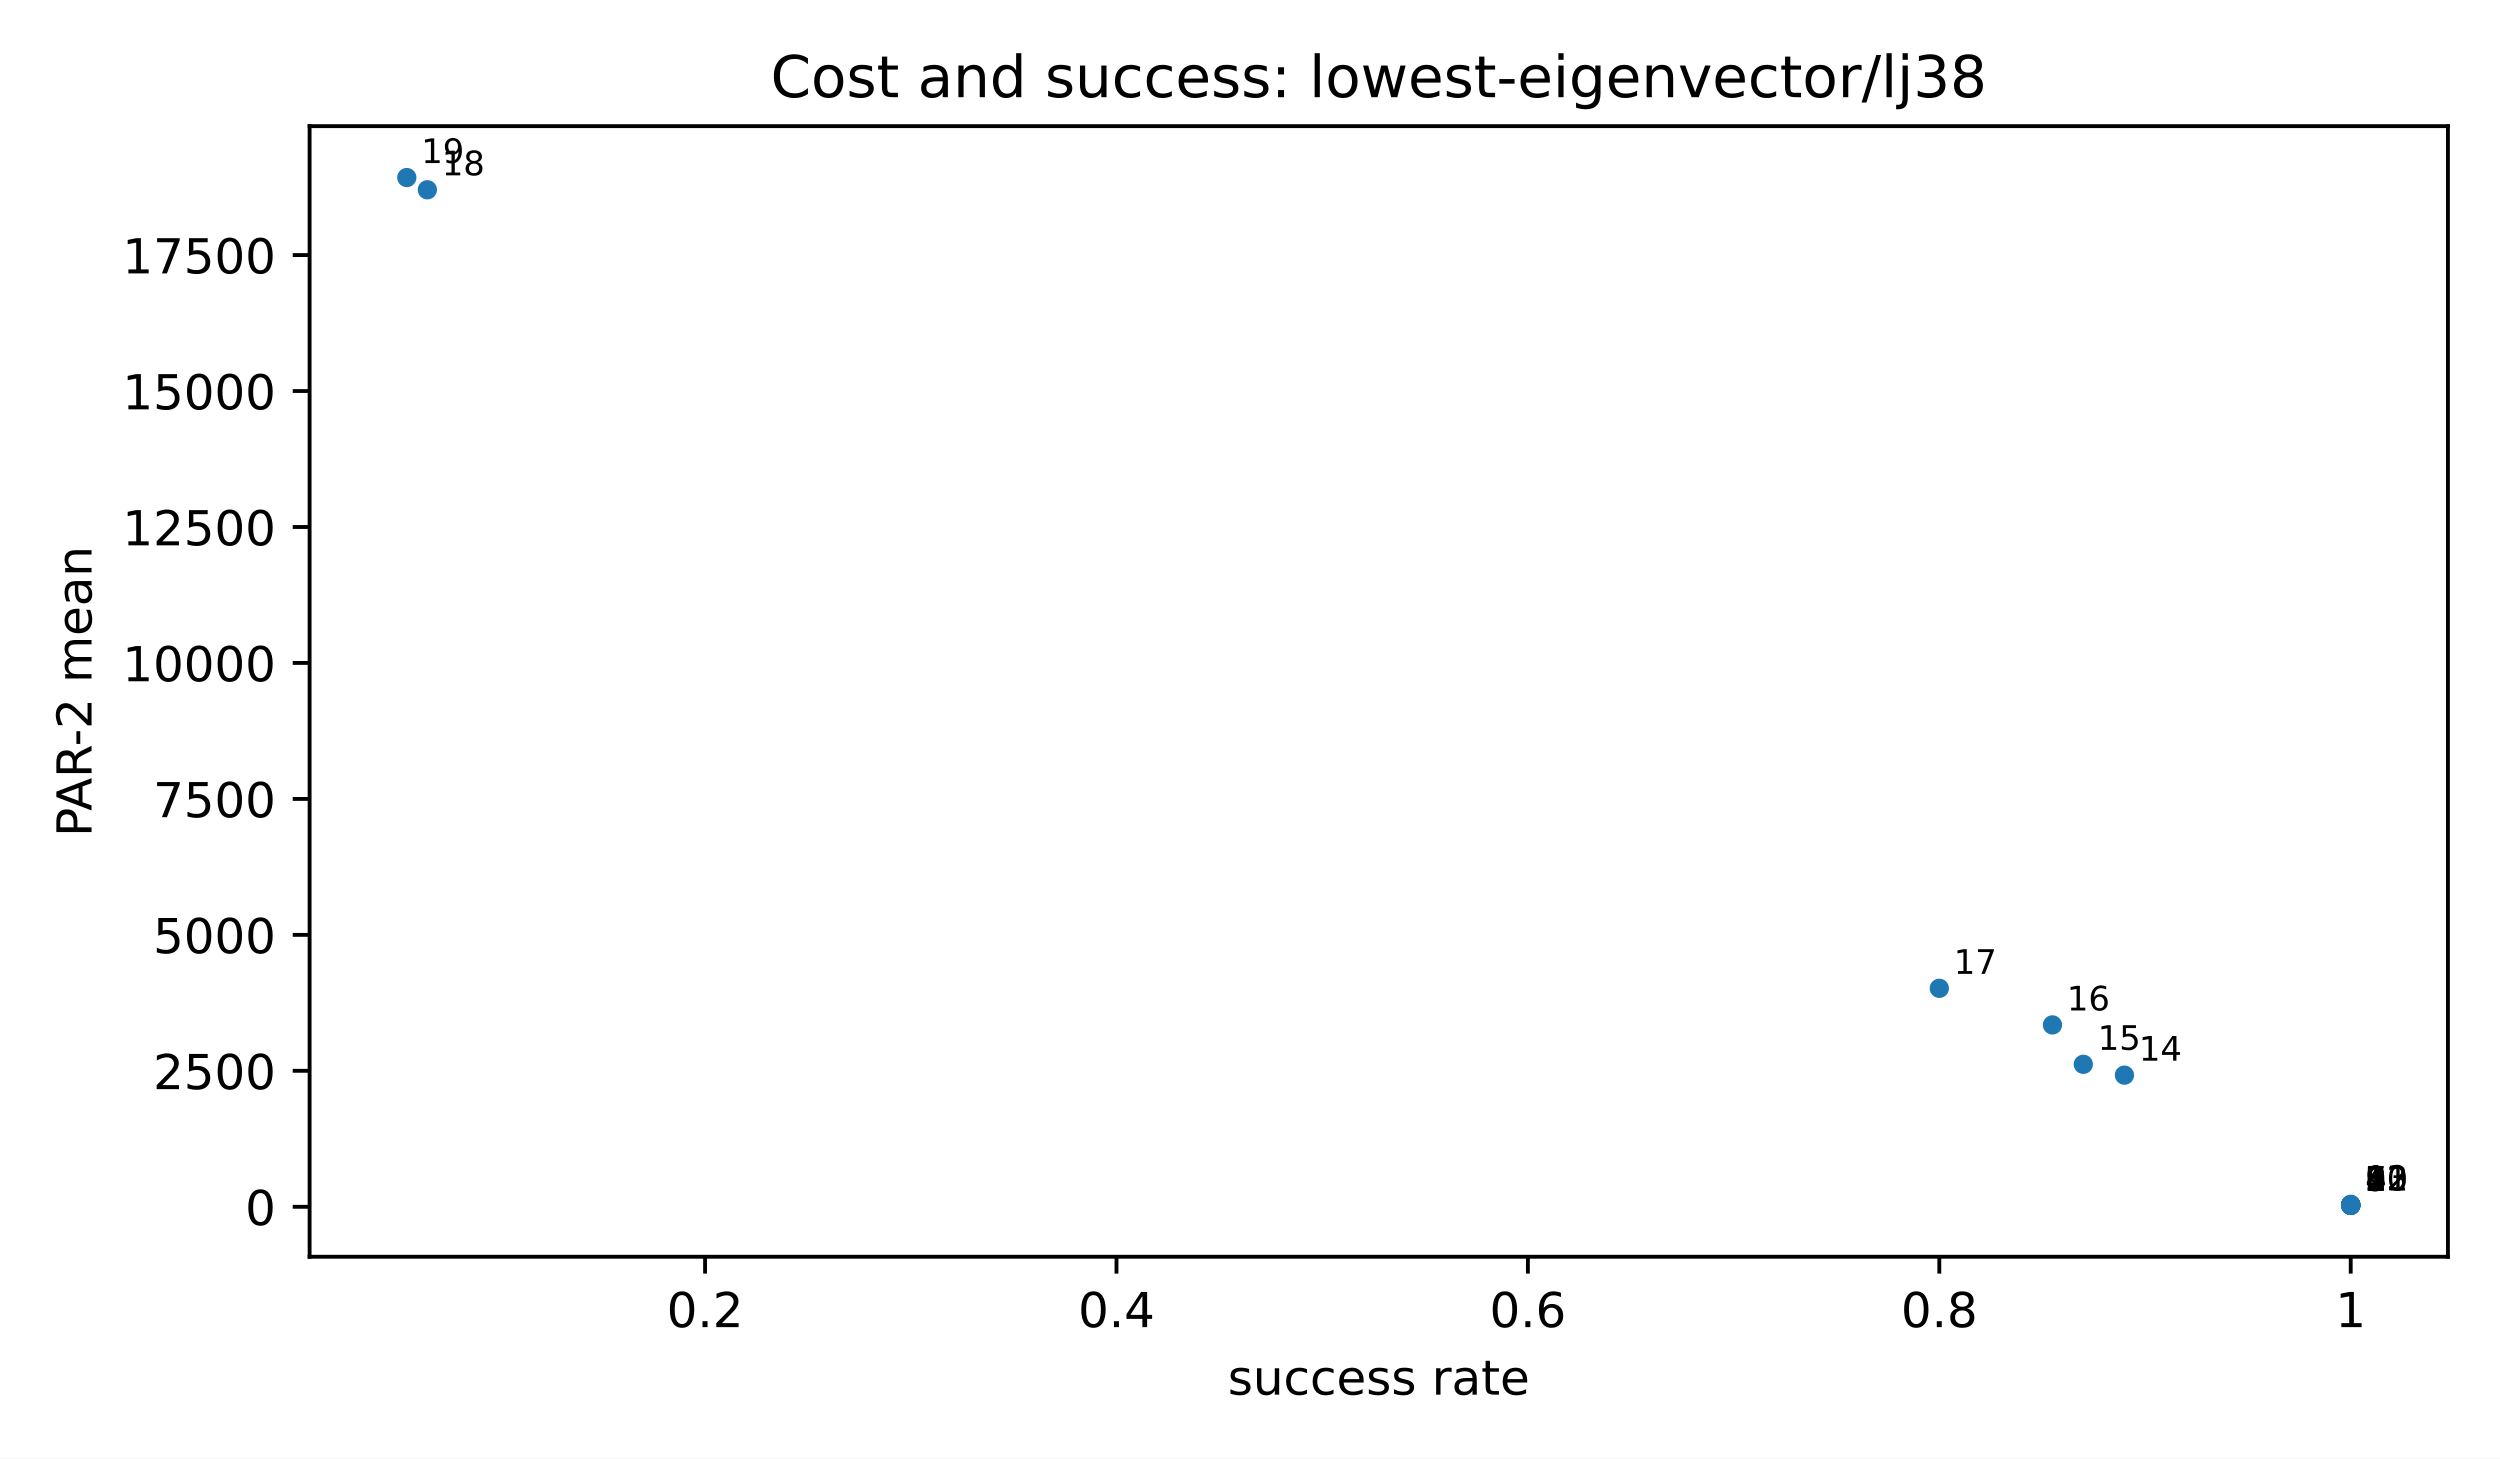
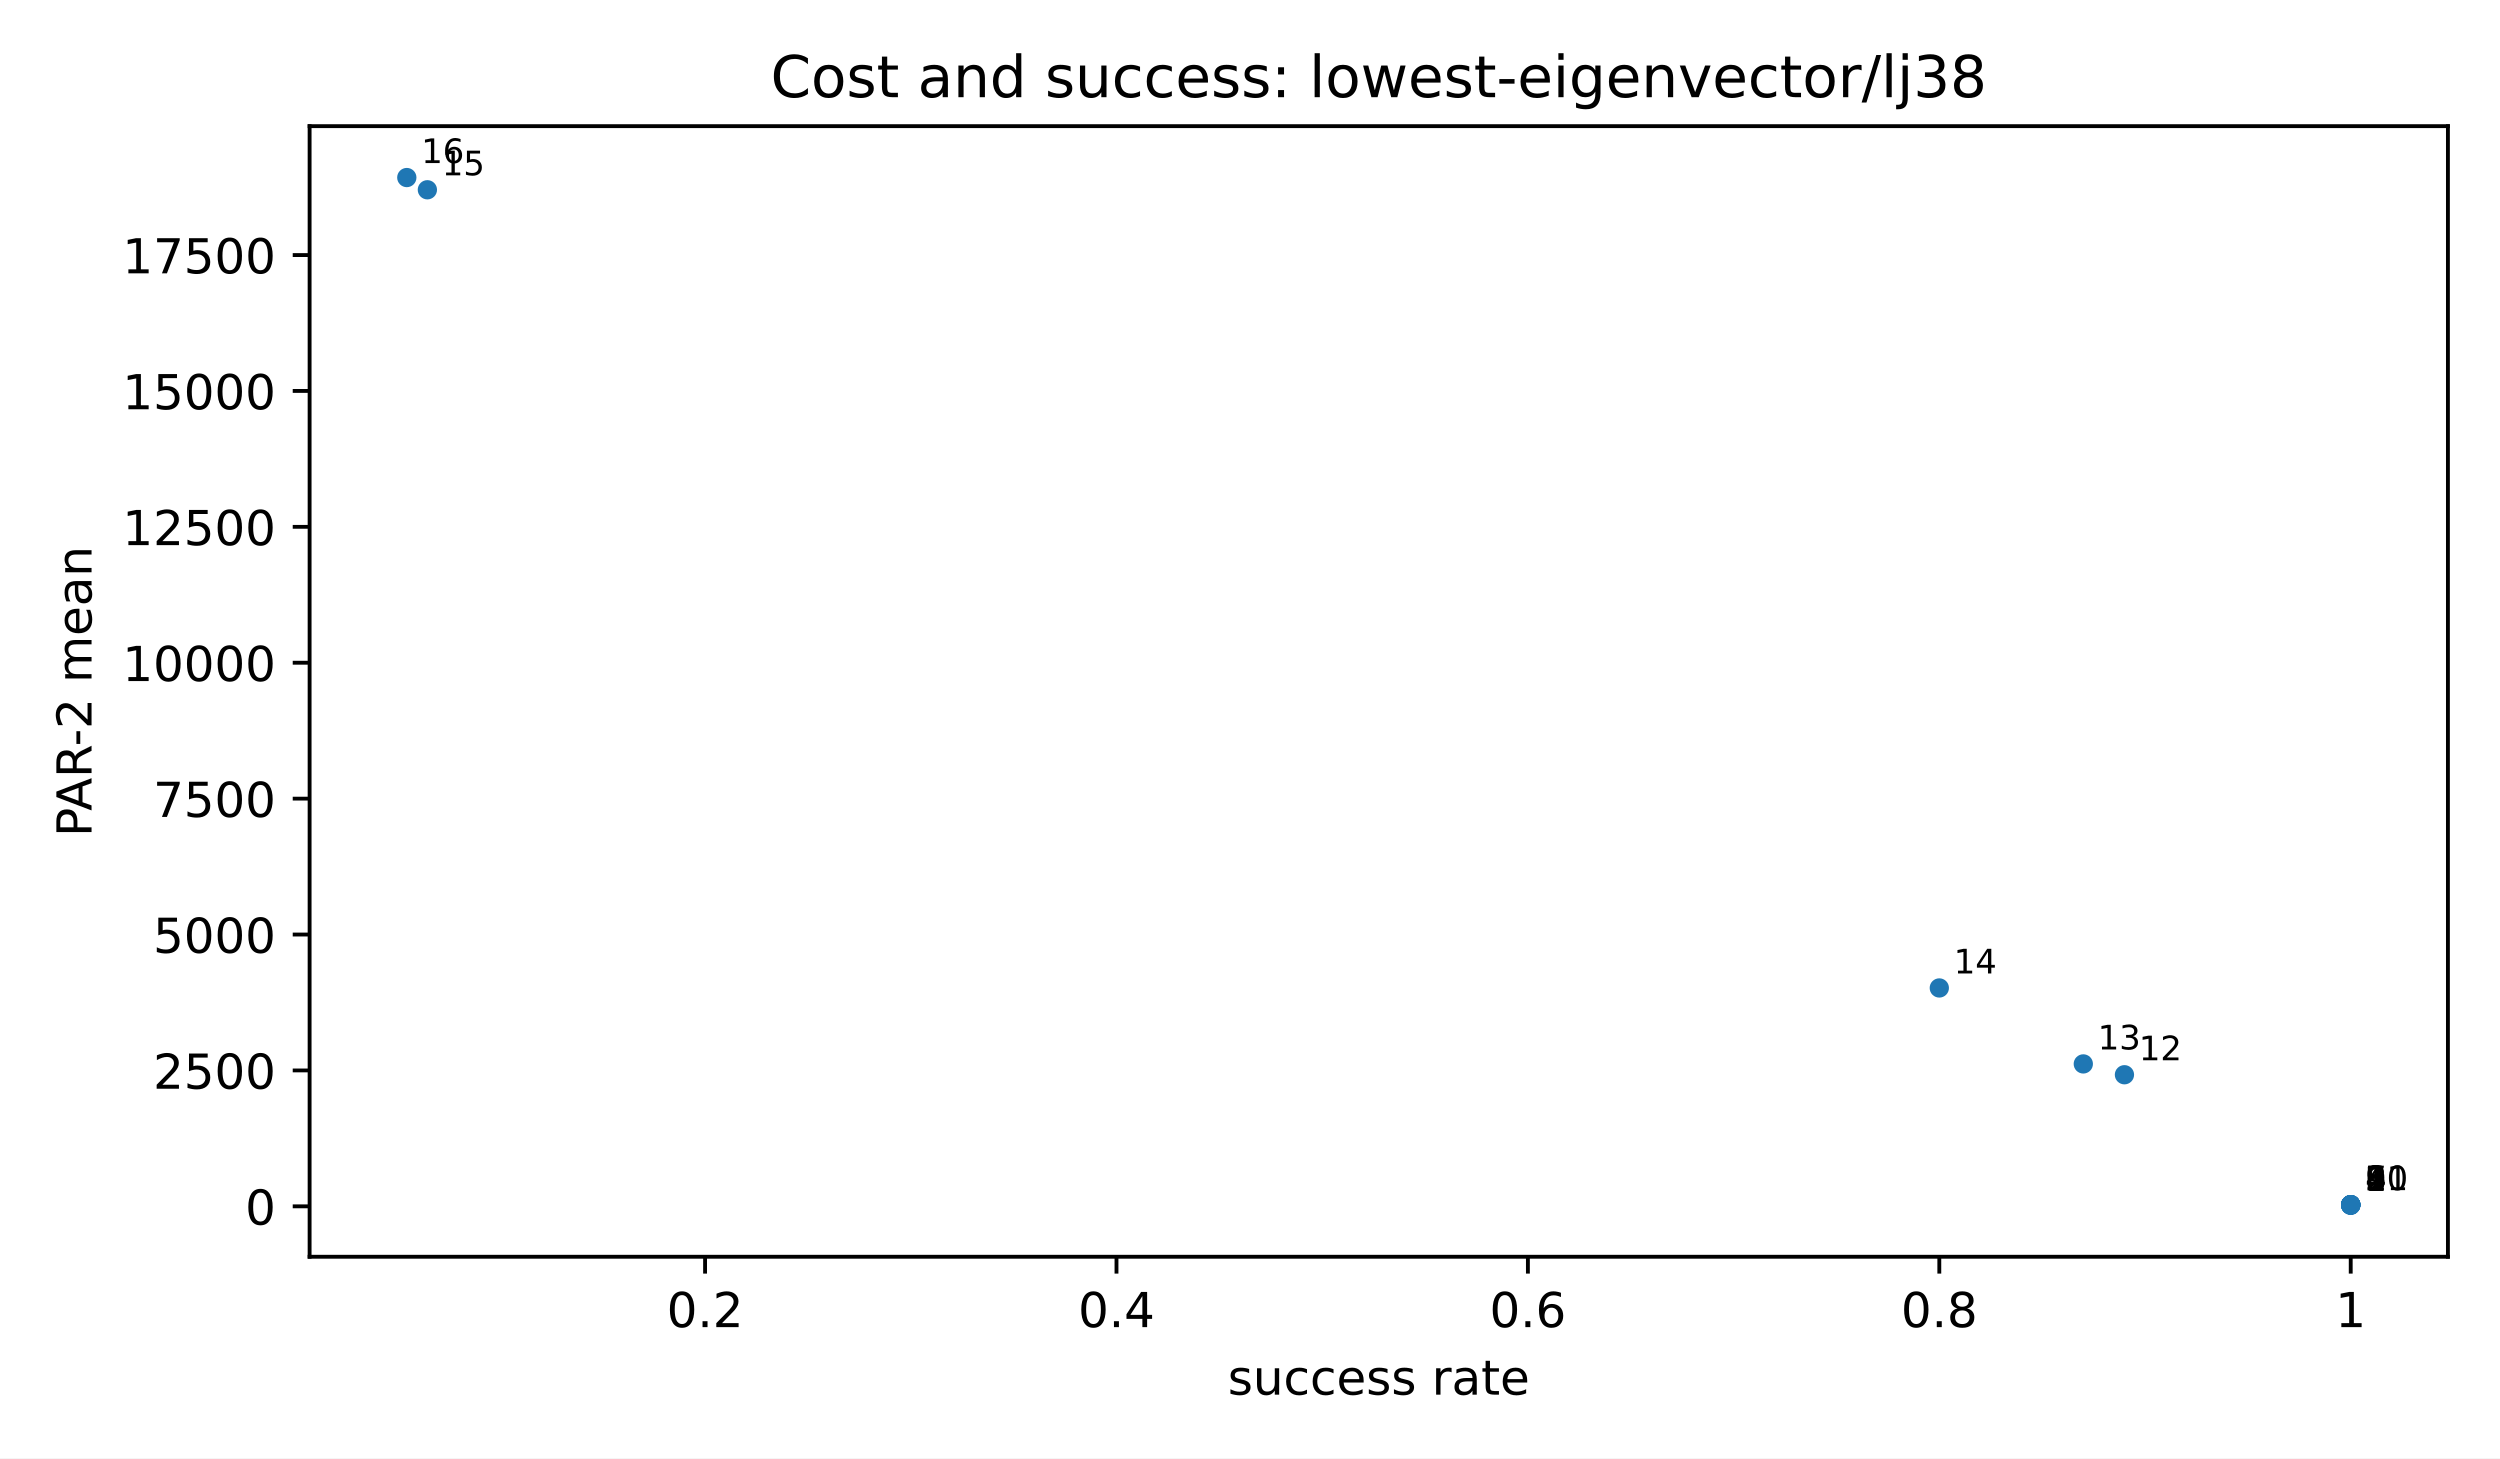
<svg xmlns="http://www.w3.org/2000/svg" xmlns:xlink="http://www.w3.org/1999/xlink" width="518.4pt" height="302.4pt" viewBox="0 0 518.4 302.4" version="1.1">
  <defs>
    <style type="text/css">*{stroke-linejoin: round; stroke-linecap: butt}</style>
  </defs>
  <g id="figure_1">
    <g id="patch_1">
      <path d="M 0 302.4  L 518.4 302.4  L 518.4 0  L 0 0  z " style="fill: #ffffff" />
    </g>
    <g id="axes_1">
      <g id="patch_2">
        <path d="M 64.2 260.6  L 507.6 260.6  L 507.6 26.16  L 64.2 26.16  z " style="fill: #ffffff" />
      </g>
      <g id="PathCollection_1">
        <defs>
          <path id="m2d8934182f" d="M 0 2  C 0.53 2 1.039 1.789 1.414 1.414  C 1.789 1.039 2 0.53 2 0  C 2 -0.53 1.789 -1.039 1.414 -1.414  C 1.039 -1.789 0.53 -2 0 -2  C -0.53 -2 -1.039 -1.789 -1.414 -1.414  C -1.789 -1.039 -2 -0.53 -2 0  C -2 0.53 -1.789 1.039 -1.414 1.414  C -1.039 1.789 -0.53 2 0 2  z " />
        </defs>
        <g clip-path="url(#p3300185fd4)">
          <use xlink:href="#m2d8934182f" x="487.445" y="249.944" style="fill: #1f77b4" />
-           <use xlink:href="#m2d8934182f" x="487.445" y="249.941" style="fill: #1f77b4" />
-           <use xlink:href="#m2d8934182f" x="487.445" y="249.941" style="fill: #1f77b4" />
-           <use xlink:href="#m2d8934182f" x="487.445" y="249.941" style="fill: #1f77b4" />
-           <use xlink:href="#m2d8934182f" x="487.445" y="249.919" style="fill: #1f77b4" />
-           <use xlink:href="#m2d8934182f" x="487.445" y="249.919" style="fill: #1f77b4" />
-           <use xlink:href="#m2d8934182f" x="487.445" y="249.896" style="fill: #1f77b4" />
-           <use xlink:href="#m2d8934182f" x="487.445" y="249.896" style="fill: #1f77b4" />
-           <use xlink:href="#m2d8934182f" x="487.445" y="249.896" style="fill: #1f77b4" />
-           <use xlink:href="#m2d8934182f" x="487.445" y="249.884" style="fill: #1f77b4" />
+           <use xlink:href="#m2d8934182f" x="487.445" y="249.85" style="fill: #1f77b4" />
          <use xlink:href="#m2d8934182f" x="487.445" y="249.847" style="fill: #1f77b4" />
-           <use xlink:href="#m2d8934182f" x="487.445" y="249.826" style="fill: #1f77b4" />
-           <use xlink:href="#m2d8934182f" x="487.445" y="249.724" style="fill: #1f77b4" />
-           <use xlink:href="#m2d8934182f" x="440.525" y="222.941" style="fill: #1f77b4" />
-           <use xlink:href="#m2d8934182f" x="431.994" y="220.695" style="fill: #1f77b4" />
-           <use xlink:href="#m2d8934182f" x="425.596" y="212.526" style="fill: #1f77b4" />
-           <use xlink:href="#m2d8934182f" x="402.135" y="204.937" style="fill: #1f77b4" />
-           <use xlink:href="#m2d8934182f" x="88.62" y="39.353" style="fill: #1f77b4" />
+           <use xlink:href="#m2d8934182f" x="487.445" y="249.847" style="fill: #1f77b4" />
+           <use xlink:href="#m2d8934182f" x="487.445" y="249.847" style="fill: #1f77b4" />
+           <use xlink:href="#m2d8934182f" x="487.445" y="249.825" style="fill: #1f77b4" />
+           <use xlink:href="#m2d8934182f" x="487.445" y="249.825" style="fill: #1f77b4" />
+           <use xlink:href="#m2d8934182f" x="487.445" y="249.802" style="fill: #1f77b4" />
+           <use xlink:href="#m2d8934182f" x="487.445" y="249.802" style="fill: #1f77b4" />
+           <use xlink:href="#m2d8934182f" x="487.445" y="249.802" style="fill: #1f77b4" />
+           <use xlink:href="#m2d8934182f" x="487.445" y="249.79" style="fill: #1f77b4" />
+           <use xlink:href="#m2d8934182f" x="440.525" y="222.859" style="fill: #1f77b4" />
+           <use xlink:href="#m2d8934182f" x="431.994" y="220.614" style="fill: #1f77b4" />
+           <use xlink:href="#m2d8934182f" x="402.135" y="204.863" style="fill: #1f77b4" />
+           <use xlink:href="#m2d8934182f" x="88.62" y="39.352" style="fill: #1f77b4" />
          <use xlink:href="#m2d8934182f" x="84.355" y="36.816" style="fill: #1f77b4" />
        </g>
      </g>
      <g id="matplotlib.axis_1">
        <g id="xtick_1">
          <g id="line2d_1">
            <defs>
              <path id="m8ea4d47d77" d="M 0 0  L 0 3.5  " style="stroke: #000000; stroke-width: 0.8" />
            </defs>
            <g>
              <use xlink:href="#m8ea4d47d77" x="146.204" y="260.6" style="stroke: #000000; stroke-width: 0.8" />
            </g>
          </g>
          <g id="text_1">
            <text style="font-size: 10px; font-family: 'DejaVu Sans', 'Bitstream Vera Sans', 'Computer Modern Sans Serif', 'Lucida Grande', 'Verdana', 'Geneva', 'Lucid', 'Arial', 'Helvetica', 'Avant Garde', sans-serif; text-anchor: middle" x="146.204" y="275.198" transform="rotate(-0 146.2045 275.1977)">0.2</text>
          </g>
        </g>
        <g id="xtick_2">
          <g id="line2d_2">
            <g>
              <use xlink:href="#m8ea4d47d77" x="231.515" y="260.6" style="stroke: #000000; stroke-width: 0.8" />
            </g>
          </g>
          <g id="text_2">
            <text style="font-size: 10px; font-family: 'DejaVu Sans', 'Bitstream Vera Sans', 'Computer Modern Sans Serif', 'Lucida Grande', 'Verdana', 'Geneva', 'Lucid', 'Arial', 'Helvetica', 'Avant Garde', sans-serif; text-anchor: middle" x="231.515" y="275.198" transform="rotate(-0 231.5147 275.1977)">0.4</text>
          </g>
        </g>
        <g id="xtick_3">
          <g id="line2d_3">
            <g>
              <use xlink:href="#m8ea4d47d77" x="316.825" y="260.6" style="stroke: #000000; stroke-width: 0.8" />
            </g>
          </g>
          <g id="text_3">
            <text style="font-size: 10px; font-family: 'DejaVu Sans', 'Bitstream Vera Sans', 'Computer Modern Sans Serif', 'Lucida Grande', 'Verdana', 'Geneva', 'Lucid', 'Arial', 'Helvetica', 'Avant Garde', sans-serif; text-anchor: middle" x="316.825" y="275.198" transform="rotate(-0 316.825 275.1977)">0.6</text>
          </g>
        </g>
        <g id="xtick_4">
          <g id="line2d_4">
            <g>
              <use xlink:href="#m8ea4d47d77" x="402.135" y="260.6" style="stroke: #000000; stroke-width: 0.8" />
            </g>
          </g>
          <g id="text_4">
            <text style="font-size: 10px; font-family: 'DejaVu Sans', 'Bitstream Vera Sans', 'Computer Modern Sans Serif', 'Lucida Grande', 'Verdana', 'Geneva', 'Lucid', 'Arial', 'Helvetica', 'Avant Garde', sans-serif; text-anchor: middle" x="402.135" y="275.198" transform="rotate(-0 402.1352 275.1977)">0.8</text>
          </g>
        </g>
        <g id="xtick_5">
          <g id="line2d_5">
            <g>
              <use xlink:href="#m8ea4d47d77" x="487.445" y="260.6" style="stroke: #000000; stroke-width: 0.8" />
            </g>
          </g>
          <g id="text_5">
            <text style="font-size: 10px; font-family: 'DejaVu Sans', 'Bitstream Vera Sans', 'Computer Modern Sans Serif', 'Lucida Grande', 'Verdana', 'Geneva', 'Lucid', 'Arial', 'Helvetica', 'Avant Garde', sans-serif; text-anchor: middle" x="487.445" y="275.198" transform="rotate(-0 487.4455 275.1977)">1</text>
          </g>
        </g>
        <g id="text_6">
          <text style="font-size: 10px; font-family: 'DejaVu Sans', 'Bitstream Vera Sans', 'Computer Modern Sans Serif', 'Lucida Grande', 'Verdana', 'Geneva', 'Lucid', 'Arial', 'Helvetica', 'Avant Garde', sans-serif; text-anchor: middle" x="285.9" y="289.198" transform="rotate(-0 285.9 289.1977)">success rate</text>
        </g>
      </g>
      <g id="matplotlib.axis_2">
        <g id="ytick_1">
          <g id="line2d_6">
            <defs>
              <path id="md659df78fa" d="M 0 0  L -3.5 0  " style="stroke: #000000; stroke-width: 0.8" />
            </defs>
            <g>
-               <use xlink:href="#md659df78fa" x="64.2" y="250.238" style="stroke: #000000; stroke-width: 0.8" />
+               <use xlink:href="#md659df78fa" x="64.2" y="250.144" style="stroke: #000000; stroke-width: 0.8" />
            </g>
          </g>
          <g id="text_7">
-             <text style="font-size: 10px; font-family: 'DejaVu Sans', 'Bitstream Vera Sans', 'Computer Modern Sans Serif', 'Lucida Grande', 'Verdana', 'Geneva', 'Lucid', 'Arial', 'Helvetica', 'Avant Garde', sans-serif; text-anchor: end" x="57.2" y="254.037" transform="rotate(-0 57.2 254.037)">0</text>
+             <text style="font-size: 10px; font-family: 'DejaVu Sans', 'Bitstream Vera Sans', 'Computer Modern Sans Serif', 'Lucida Grande', 'Verdana', 'Geneva', 'Lucid', 'Arial', 'Helvetica', 'Avant Garde', sans-serif; text-anchor: end" x="57.2" y="253.943" transform="rotate(-0 57.2 253.9431)">0</text>
          </g>
        </g>
        <g id="ytick_2">
          <g id="line2d_7">
            <g>
-               <use xlink:href="#md659df78fa" x="64.2" y="222.046" style="stroke: #000000; stroke-width: 0.8" />
+               <use xlink:href="#md659df78fa" x="64.2" y="221.964" style="stroke: #000000; stroke-width: 0.8" />
            </g>
          </g>
          <g id="text_8">
-             <text style="font-size: 10px; font-family: 'DejaVu Sans', 'Bitstream Vera Sans', 'Computer Modern Sans Serif', 'Lucida Grande', 'Verdana', 'Geneva', 'Lucid', 'Arial', 'Helvetica', 'Avant Garde', sans-serif; text-anchor: end" x="57.2" y="225.845" transform="rotate(-0 57.2 225.8448)">2500</text>
+             <text style="font-size: 10px; font-family: 'DejaVu Sans', 'Bitstream Vera Sans', 'Computer Modern Sans Serif', 'Lucida Grande', 'Verdana', 'Geneva', 'Lucid', 'Arial', 'Helvetica', 'Avant Garde', sans-serif; text-anchor: end" x="57.2" y="225.763" transform="rotate(-0 57.2 225.7633)">2500</text>
          </g>
        </g>
        <g id="ytick_3">
          <g id="line2d_8">
            <g>
-               <use xlink:href="#md659df78fa" x="64.2" y="193.854" style="stroke: #000000; stroke-width: 0.8" />
+               <use xlink:href="#md659df78fa" x="64.2" y="193.785" style="stroke: #000000; stroke-width: 0.8" />
            </g>
          </g>
          <g id="text_9">
-             <text style="font-size: 10px; font-family: 'DejaVu Sans', 'Bitstream Vera Sans', 'Computer Modern Sans Serif', 'Lucida Grande', 'Verdana', 'Geneva', 'Lucid', 'Arial', 'Helvetica', 'Avant Garde', sans-serif; text-anchor: end" x="57.2" y="197.653" transform="rotate(-0 57.2 197.6525)">5000</text>
+             <text style="font-size: 10px; font-family: 'DejaVu Sans', 'Bitstream Vera Sans', 'Computer Modern Sans Serif', 'Lucida Grande', 'Verdana', 'Geneva', 'Lucid', 'Arial', 'Helvetica', 'Avant Garde', sans-serif; text-anchor: end" x="57.2" y="197.583" transform="rotate(-0 57.2 197.5834)">5000</text>
          </g>
        </g>
        <g id="ytick_4">
          <g id="line2d_9">
            <g>
-               <use xlink:href="#md659df78fa" x="64.2" y="165.661" style="stroke: #000000; stroke-width: 0.8" />
+               <use xlink:href="#md659df78fa" x="64.2" y="165.605" style="stroke: #000000; stroke-width: 0.8" />
            </g>
          </g>
          <g id="text_10">
-             <text style="font-size: 10px; font-family: 'DejaVu Sans', 'Bitstream Vera Sans', 'Computer Modern Sans Serif', 'Lucida Grande', 'Verdana', 'Geneva', 'Lucid', 'Arial', 'Helvetica', 'Avant Garde', sans-serif; text-anchor: end" x="57.2" y="169.46" transform="rotate(-0 57.2 169.4603)">7500</text>
+             <text style="font-size: 10px; font-family: 'DejaVu Sans', 'Bitstream Vera Sans', 'Computer Modern Sans Serif', 'Lucida Grande', 'Verdana', 'Geneva', 'Lucid', 'Arial', 'Helvetica', 'Avant Garde', sans-serif; text-anchor: end" x="57.2" y="169.404" transform="rotate(-0 57.2 169.4036)">7500</text>
          </g>
        </g>
        <g id="ytick_5">
          <g id="line2d_10">
            <g>
-               <use xlink:href="#md659df78fa" x="64.2" y="137.469" style="stroke: #000000; stroke-width: 0.8" />
+               <use xlink:href="#md659df78fa" x="64.2" y="137.425" style="stroke: #000000; stroke-width: 0.8" />
            </g>
          </g>
          <g id="text_11">
-             <text style="font-size: 10px; font-family: 'DejaVu Sans', 'Bitstream Vera Sans', 'Computer Modern Sans Serif', 'Lucida Grande', 'Verdana', 'Geneva', 'Lucid', 'Arial', 'Helvetica', 'Avant Garde', sans-serif; text-anchor: end" x="57.2" y="141.268" transform="rotate(-0 57.2 141.268)">10000</text>
+             <text style="font-size: 10px; font-family: 'DejaVu Sans', 'Bitstream Vera Sans', 'Computer Modern Sans Serif', 'Lucida Grande', 'Verdana', 'Geneva', 'Lucid', 'Arial', 'Helvetica', 'Avant Garde', sans-serif; text-anchor: end" x="57.2" y="141.224" transform="rotate(-0 57.2 141.2237)">10000</text>
          </g>
        </g>
        <g id="ytick_6">
          <g id="line2d_11">
            <g>
-               <use xlink:href="#md659df78fa" x="64.2" y="109.277" style="stroke: #000000; stroke-width: 0.8" />
+               <use xlink:href="#md659df78fa" x="64.2" y="109.245" style="stroke: #000000; stroke-width: 0.8" />
            </g>
          </g>
          <g id="text_12">
-             <text style="font-size: 10px; font-family: 'DejaVu Sans', 'Bitstream Vera Sans', 'Computer Modern Sans Serif', 'Lucida Grande', 'Verdana', 'Geneva', 'Lucid', 'Arial', 'Helvetica', 'Avant Garde', sans-serif; text-anchor: end" x="57.2" y="113.076" transform="rotate(-0 57.2 113.0758)">12500</text>
+             <text style="font-size: 10px; font-family: 'DejaVu Sans', 'Bitstream Vera Sans', 'Computer Modern Sans Serif', 'Lucida Grande', 'Verdana', 'Geneva', 'Lucid', 'Arial', 'Helvetica', 'Avant Garde', sans-serif; text-anchor: end" x="57.2" y="113.044" transform="rotate(-0 57.2 113.0439)">12500</text>
          </g>
        </g>
        <g id="ytick_7">
          <g id="line2d_12">
            <g>
-               <use xlink:href="#md659df78fa" x="64.2" y="81.085" style="stroke: #000000; stroke-width: 0.8" />
+               <use xlink:href="#md659df78fa" x="64.2" y="81.065" style="stroke: #000000; stroke-width: 0.8" />
            </g>
          </g>
          <g id="text_13">
-             <text style="font-size: 10px; font-family: 'DejaVu Sans', 'Bitstream Vera Sans', 'Computer Modern Sans Serif', 'Lucida Grande', 'Verdana', 'Geneva', 'Lucid', 'Arial', 'Helvetica', 'Avant Garde', sans-serif; text-anchor: end" x="57.2" y="84.884" transform="rotate(-0 57.2 84.88351)">15000</text>
+             <text style="font-size: 10px; font-family: 'DejaVu Sans', 'Bitstream Vera Sans', 'Computer Modern Sans Serif', 'Lucida Grande', 'Verdana', 'Geneva', 'Lucid', 'Arial', 'Helvetica', 'Avant Garde', sans-serif; text-anchor: end" x="57.2" y="84.864" transform="rotate(-0 57.2 84.86403)">15000</text>
          </g>
        </g>
        <g id="ytick_8">
          <g id="line2d_13">
            <g>
-               <use xlink:href="#md659df78fa" x="64.2" y="52.892" style="stroke: #000000; stroke-width: 0.8" />
+               <use xlink:href="#md659df78fa" x="64.2" y="52.885" style="stroke: #000000; stroke-width: 0.8" />
            </g>
          </g>
          <g id="text_14">
-             <text style="font-size: 10px; font-family: 'DejaVu Sans', 'Bitstream Vera Sans', 'Computer Modern Sans Serif', 'Lucida Grande', 'Verdana', 'Geneva', 'Lucid', 'Arial', 'Helvetica', 'Avant Garde', sans-serif; text-anchor: end" x="57.2" y="56.691" transform="rotate(-0 57.2 56.69126)">17500</text>
+             <text style="font-size: 10px; font-family: 'DejaVu Sans', 'Bitstream Vera Sans', 'Computer Modern Sans Serif', 'Lucida Grande', 'Verdana', 'Geneva', 'Lucid', 'Arial', 'Helvetica', 'Avant Garde', sans-serif; text-anchor: end" x="57.2" y="56.684" transform="rotate(-0 57.2 56.68418)">17500</text>
          </g>
        </g>
        <g id="text_15">
          <text style="font-size: 10px; font-family: 'DejaVu Sans', 'Bitstream Vera Sans', 'Computer Modern Sans Serif', 'Lucida Grande', 'Verdana', 'Geneva', 'Lucid', 'Arial', 'Helvetica', 'Avant Garde', sans-serif; text-anchor: middle" x="18.985" y="143.38" transform="rotate(-90 18.98516 143.38)">PAR-2 mean</text>
        </g>
      </g>
      <g id="patch_3">
        <path d="M 64.2 260.6  L 64.2 26.16  " style="fill: none; stroke: #000000; stroke-width: 0.8; stroke-linejoin: miter; stroke-linecap: square" />
      </g>
      <g id="patch_4">
        <path d="M 507.6 260.6  L 507.6 26.16  " style="fill: none; stroke: #000000; stroke-width: 0.8; stroke-linejoin: miter; stroke-linecap: square" />
      </g>
      <g id="patch_5">
        <path d="M 64.2 260.6  L 507.6 260.6  " style="fill: none; stroke: #000000; stroke-width: 0.8; stroke-linejoin: miter; stroke-linecap: square" />
      </g>
      <g id="patch_6">
        <path d="M 64.2 26.16  L 507.6 26.16  " style="fill: none; stroke: #000000; stroke-width: 0.8; stroke-linejoin: miter; stroke-linecap: square" />
      </g>
      <g id="text_16">
        <text style="font-size: 7px; font-family: 'DejaVu Sans', 'Bitstream Vera Sans', 'Computer Modern Sans Serif', 'Lucida Grande', 'Verdana', 'Geneva', 'Lucid', 'Arial', 'Helvetica', 'Avant Garde', sans-serif; text-anchor: start" x="490.445" y="246.944" transform="rotate(-0 490.4455 246.9436)">1</text>
      </g>
      <g id="text_17">
-         <text style="font-size: 7px; font-family: 'DejaVu Sans', 'Bitstream Vera Sans', 'Computer Modern Sans Serif', 'Lucida Grande', 'Verdana', 'Geneva', 'Lucid', 'Arial', 'Helvetica', 'Avant Garde', sans-serif; text-anchor: start" x="490.445" y="246.941" transform="rotate(-0 490.4455 246.9406)">2</text>
+         <text style="font-size: 7px; font-family: 'DejaVu Sans', 'Bitstream Vera Sans', 'Computer Modern Sans Serif', 'Lucida Grande', 'Verdana', 'Geneva', 'Lucid', 'Arial', 'Helvetica', 'Avant Garde', sans-serif; text-anchor: start" x="490.445" y="246.85" transform="rotate(-0 490.4455 246.8499)">2</text>
      </g>
      <g id="text_18">
-         <text style="font-size: 7px; font-family: 'DejaVu Sans', 'Bitstream Vera Sans', 'Computer Modern Sans Serif', 'Lucida Grande', 'Verdana', 'Geneva', 'Lucid', 'Arial', 'Helvetica', 'Avant Garde', sans-serif; text-anchor: start" x="490.445" y="246.941" transform="rotate(-0 490.4455 246.9406)">3</text>
+         <text style="font-size: 7px; font-family: 'DejaVu Sans', 'Bitstream Vera Sans', 'Computer Modern Sans Serif', 'Lucida Grande', 'Verdana', 'Geneva', 'Lucid', 'Arial', 'Helvetica', 'Avant Garde', sans-serif; text-anchor: start" x="490.445" y="246.847" transform="rotate(-0 490.4455 246.8469)">3</text>
      </g>
      <g id="text_19">
-         <text style="font-size: 7px; font-family: 'DejaVu Sans', 'Bitstream Vera Sans', 'Computer Modern Sans Serif', 'Lucida Grande', 'Verdana', 'Geneva', 'Lucid', 'Arial', 'Helvetica', 'Avant Garde', sans-serif; text-anchor: start" x="490.445" y="246.941" transform="rotate(-0 490.4455 246.9406)">4</text>
+         <text style="font-size: 7px; font-family: 'DejaVu Sans', 'Bitstream Vera Sans', 'Computer Modern Sans Serif', 'Lucida Grande', 'Verdana', 'Geneva', 'Lucid', 'Arial', 'Helvetica', 'Avant Garde', sans-serif; text-anchor: start" x="490.445" y="246.847" transform="rotate(-0 490.4455 246.8469)">4</text>
      </g>
      <g id="text_20">
-         <text style="font-size: 7px; font-family: 'DejaVu Sans', 'Bitstream Vera Sans', 'Computer Modern Sans Serif', 'Lucida Grande', 'Verdana', 'Geneva', 'Lucid', 'Arial', 'Helvetica', 'Avant Garde', sans-serif; text-anchor: start" x="490.445" y="246.919" transform="rotate(-0 490.4455 246.9187)">5</text>
+         <text style="font-size: 7px; font-family: 'DejaVu Sans', 'Bitstream Vera Sans', 'Computer Modern Sans Serif', 'Lucida Grande', 'Verdana', 'Geneva', 'Lucid', 'Arial', 'Helvetica', 'Avant Garde', sans-serif; text-anchor: start" x="490.445" y="246.847" transform="rotate(-0 490.4455 246.8469)">5</text>
      </g>
      <g id="text_21">
-         <text style="font-size: 7px; font-family: 'DejaVu Sans', 'Bitstream Vera Sans', 'Computer Modern Sans Serif', 'Lucida Grande', 'Verdana', 'Geneva', 'Lucid', 'Arial', 'Helvetica', 'Avant Garde', sans-serif; text-anchor: start" x="490.445" y="246.919" transform="rotate(-0 490.4455 246.9187)">6</text>
+         <text style="font-size: 7px; font-family: 'DejaVu Sans', 'Bitstream Vera Sans', 'Computer Modern Sans Serif', 'Lucida Grande', 'Verdana', 'Geneva', 'Lucid', 'Arial', 'Helvetica', 'Avant Garde', sans-serif; text-anchor: start" x="490.445" y="246.825" transform="rotate(-0 490.4455 246.8249)">6</text>
      </g>
      <g id="text_22">
-         <text style="font-size: 7px; font-family: 'DejaVu Sans', 'Bitstream Vera Sans', 'Computer Modern Sans Serif', 'Lucida Grande', 'Verdana', 'Geneva', 'Lucid', 'Arial', 'Helvetica', 'Avant Garde', sans-serif; text-anchor: start" x="490.445" y="246.896" transform="rotate(-0 490.4455 246.8959)">7</text>
+         <text style="font-size: 7px; font-family: 'DejaVu Sans', 'Bitstream Vera Sans', 'Computer Modern Sans Serif', 'Lucida Grande', 'Verdana', 'Geneva', 'Lucid', 'Arial', 'Helvetica', 'Avant Garde', sans-serif; text-anchor: start" x="490.445" y="246.825" transform="rotate(-0 490.4455 246.8249)">7</text>
      </g>
      <g id="text_23">
-         <text style="font-size: 7px; font-family: 'DejaVu Sans', 'Bitstream Vera Sans', 'Computer Modern Sans Serif', 'Lucida Grande', 'Verdana', 'Geneva', 'Lucid', 'Arial', 'Helvetica', 'Avant Garde', sans-serif; text-anchor: start" x="490.445" y="246.896" transform="rotate(-0 490.4455 246.8959)">8</text>
+         <text style="font-size: 7px; font-family: 'DejaVu Sans', 'Bitstream Vera Sans', 'Computer Modern Sans Serif', 'Lucida Grande', 'Verdana', 'Geneva', 'Lucid', 'Arial', 'Helvetica', 'Avant Garde', sans-serif; text-anchor: start" x="490.445" y="246.802" transform="rotate(-0 490.4455 246.8021)">8</text>
      </g>
      <g id="text_24">
-         <text style="font-size: 7px; font-family: 'DejaVu Sans', 'Bitstream Vera Sans', 'Computer Modern Sans Serif', 'Lucida Grande', 'Verdana', 'Geneva', 'Lucid', 'Arial', 'Helvetica', 'Avant Garde', sans-serif; text-anchor: start" x="490.445" y="246.896" transform="rotate(-0 490.4455 246.8959)">9</text>
+         <text style="font-size: 7px; font-family: 'DejaVu Sans', 'Bitstream Vera Sans', 'Computer Modern Sans Serif', 'Lucida Grande', 'Verdana', 'Geneva', 'Lucid', 'Arial', 'Helvetica', 'Avant Garde', sans-serif; text-anchor: start" x="490.445" y="246.802" transform="rotate(-0 490.4455 246.8021)">9</text>
      </g>
      <g id="text_25">
-         <text style="font-size: 7px; font-family: 'DejaVu Sans', 'Bitstream Vera Sans', 'Computer Modern Sans Serif', 'Lucida Grande', 'Verdana', 'Geneva', 'Lucid', 'Arial', 'Helvetica', 'Avant Garde', sans-serif; text-anchor: start" x="490.445" y="246.884" transform="rotate(-0 490.4455 246.8841)">10</text>
+         <text style="font-size: 7px; font-family: 'DejaVu Sans', 'Bitstream Vera Sans', 'Computer Modern Sans Serif', 'Lucida Grande', 'Verdana', 'Geneva', 'Lucid', 'Arial', 'Helvetica', 'Avant Garde', sans-serif; text-anchor: start" x="490.445" y="246.802" transform="rotate(-0 490.4455 246.8021)">10</text>
      </g>
      <g id="text_26">
-         <text style="font-size: 7px; font-family: 'DejaVu Sans', 'Bitstream Vera Sans', 'Computer Modern Sans Serif', 'Lucida Grande', 'Verdana', 'Geneva', 'Lucid', 'Arial', 'Helvetica', 'Avant Garde', sans-serif; text-anchor: start" x="490.445" y="246.847" transform="rotate(-0 490.4455 246.8465)">11</text>
+         <text style="font-size: 7px; font-family: 'DejaVu Sans', 'Bitstream Vera Sans', 'Computer Modern Sans Serif', 'Lucida Grande', 'Verdana', 'Geneva', 'Lucid', 'Arial', 'Helvetica', 'Avant Garde', sans-serif; text-anchor: start" x="490.445" y="246.79" transform="rotate(-0 490.4455 246.7903)">11</text>
      </g>
      <g id="text_27">
-         <text style="font-size: 7px; font-family: 'DejaVu Sans', 'Bitstream Vera Sans', 'Computer Modern Sans Serif', 'Lucida Grande', 'Verdana', 'Geneva', 'Lucid', 'Arial', 'Helvetica', 'Avant Garde', sans-serif; text-anchor: start" x="490.445" y="246.826" transform="rotate(-0 490.4455 246.8259)">12</text>
+         <text style="font-size: 7px; font-family: 'DejaVu Sans', 'Bitstream Vera Sans', 'Computer Modern Sans Serif', 'Lucida Grande', 'Verdana', 'Geneva', 'Lucid', 'Arial', 'Helvetica', 'Avant Garde', sans-serif; text-anchor: start" x="443.525" y="219.859" transform="rotate(-0 443.5248 219.8594)">12</text>
      </g>
      <g id="text_28">
-         <text style="font-size: 7px; font-family: 'DejaVu Sans', 'Bitstream Vera Sans', 'Computer Modern Sans Serif', 'Lucida Grande', 'Verdana', 'Geneva', 'Lucid', 'Arial', 'Helvetica', 'Avant Garde', sans-serif; text-anchor: start" x="490.445" y="246.724" transform="rotate(-0 490.4455 246.7245)">13</text>
+         <text style="font-size: 7px; font-family: 'DejaVu Sans', 'Bitstream Vera Sans', 'Computer Modern Sans Serif', 'Lucida Grande', 'Verdana', 'Geneva', 'Lucid', 'Arial', 'Helvetica', 'Avant Garde', sans-serif; text-anchor: start" x="434.994" y="217.614" transform="rotate(-0 434.9938 217.6137)">13</text>
      </g>
      <g id="text_29">
-         <text style="font-size: 7px; font-family: 'DejaVu Sans', 'Bitstream Vera Sans', 'Computer Modern Sans Serif', 'Lucida Grande', 'Verdana', 'Geneva', 'Lucid', 'Arial', 'Helvetica', 'Avant Garde', sans-serif; text-anchor: start" x="443.525" y="219.941" transform="rotate(-0 443.5248 219.9413)">14</text>
+         <text style="font-size: 7px; font-family: 'DejaVu Sans', 'Bitstream Vera Sans', 'Computer Modern Sans Serif', 'Lucida Grande', 'Verdana', 'Geneva', 'Lucid', 'Arial', 'Helvetica', 'Avant Garde', sans-serif; text-anchor: start" x="405.135" y="201.863" transform="rotate(-0 405.1352 201.8633)">14</text>
      </g>
      <g id="text_30">
-         <text style="font-size: 7px; font-family: 'DejaVu Sans', 'Bitstream Vera Sans', 'Computer Modern Sans Serif', 'Lucida Grande', 'Verdana', 'Geneva', 'Lucid', 'Arial', 'Helvetica', 'Avant Garde', sans-serif; text-anchor: start" x="434.994" y="217.695" transform="rotate(-0 434.9938 217.6946)">15</text>
+         <text style="font-size: 7px; font-family: 'DejaVu Sans', 'Bitstream Vera Sans', 'Computer Modern Sans Serif', 'Lucida Grande', 'Verdana', 'Geneva', 'Lucid', 'Arial', 'Helvetica', 'Avant Garde', sans-serif; text-anchor: start" x="91.62" y="36.352" transform="rotate(-0 91.62006 36.35187)">15</text>
      </g>
      <g id="text_31">
-         <text style="font-size: 7px; font-family: 'DejaVu Sans', 'Bitstream Vera Sans', 'Computer Modern Sans Serif', 'Lucida Grande', 'Verdana', 'Geneva', 'Lucid', 'Arial', 'Helvetica', 'Avant Garde', sans-serif; text-anchor: start" x="428.596" y="209.526" transform="rotate(-0 428.5955 209.5261)">16</text>
+         <text style="font-size: 7px; font-family: 'DejaVu Sans', 'Bitstream Vera Sans', 'Computer Modern Sans Serif', 'Lucida Grande', 'Verdana', 'Geneva', 'Lucid', 'Arial', 'Helvetica', 'Avant Garde', sans-serif; text-anchor: start" x="87.355" y="33.816" transform="rotate(-0 87.35455 33.81636)">16</text>
      </g>
      <g id="text_32">
-         <text style="font-size: 7px; font-family: 'DejaVu Sans', 'Bitstream Vera Sans', 'Computer Modern Sans Serif', 'Lucida Grande', 'Verdana', 'Geneva', 'Lucid', 'Arial', 'Helvetica', 'Avant Garde', sans-serif; text-anchor: start" x="405.135" y="201.937" transform="rotate(-0 405.1352 201.9373)">17</text>
-       </g>
-       <g id="text_33">
-         <text style="font-size: 7px; font-family: 'DejaVu Sans', 'Bitstream Vera Sans', 'Computer Modern Sans Serif', 'Lucida Grande', 'Verdana', 'Geneva', 'Lucid', 'Arial', 'Helvetica', 'Avant Garde', sans-serif; text-anchor: start" x="91.62" y="36.353" transform="rotate(-0 91.62006 36.35299)">18</text>
-       </g>
-       <g id="text_34">
-         <text style="font-size: 7px; font-family: 'DejaVu Sans', 'Bitstream Vera Sans', 'Computer Modern Sans Serif', 'Lucida Grande', 'Verdana', 'Geneva', 'Lucid', 'Arial', 'Helvetica', 'Avant Garde', sans-serif; text-anchor: start" x="87.355" y="33.816" transform="rotate(-0 87.35455 33.81636)">19</text>
-       </g>
-       <g id="text_35">
        <text style="font-size: 12px; font-family: 'DejaVu Sans', 'Bitstream Vera Sans', 'Computer Modern Sans Serif', 'Lucida Grande', 'Verdana', 'Geneva', 'Lucid', 'Arial', 'Helvetica', 'Avant Garde', sans-serif; text-anchor: middle" x="285.9" y="20.16" transform="rotate(-0 285.9 20.16)">Cost and success: lowest-eigenvector/lj38</text>
      </g>
    </g>
  </g>
  <defs>
    <clipPath id="p3300185fd4">
      <rect x="64.2" y="26.16" width="443.4" height="234.44" />
    </clipPath>
  </defs>
</svg>
